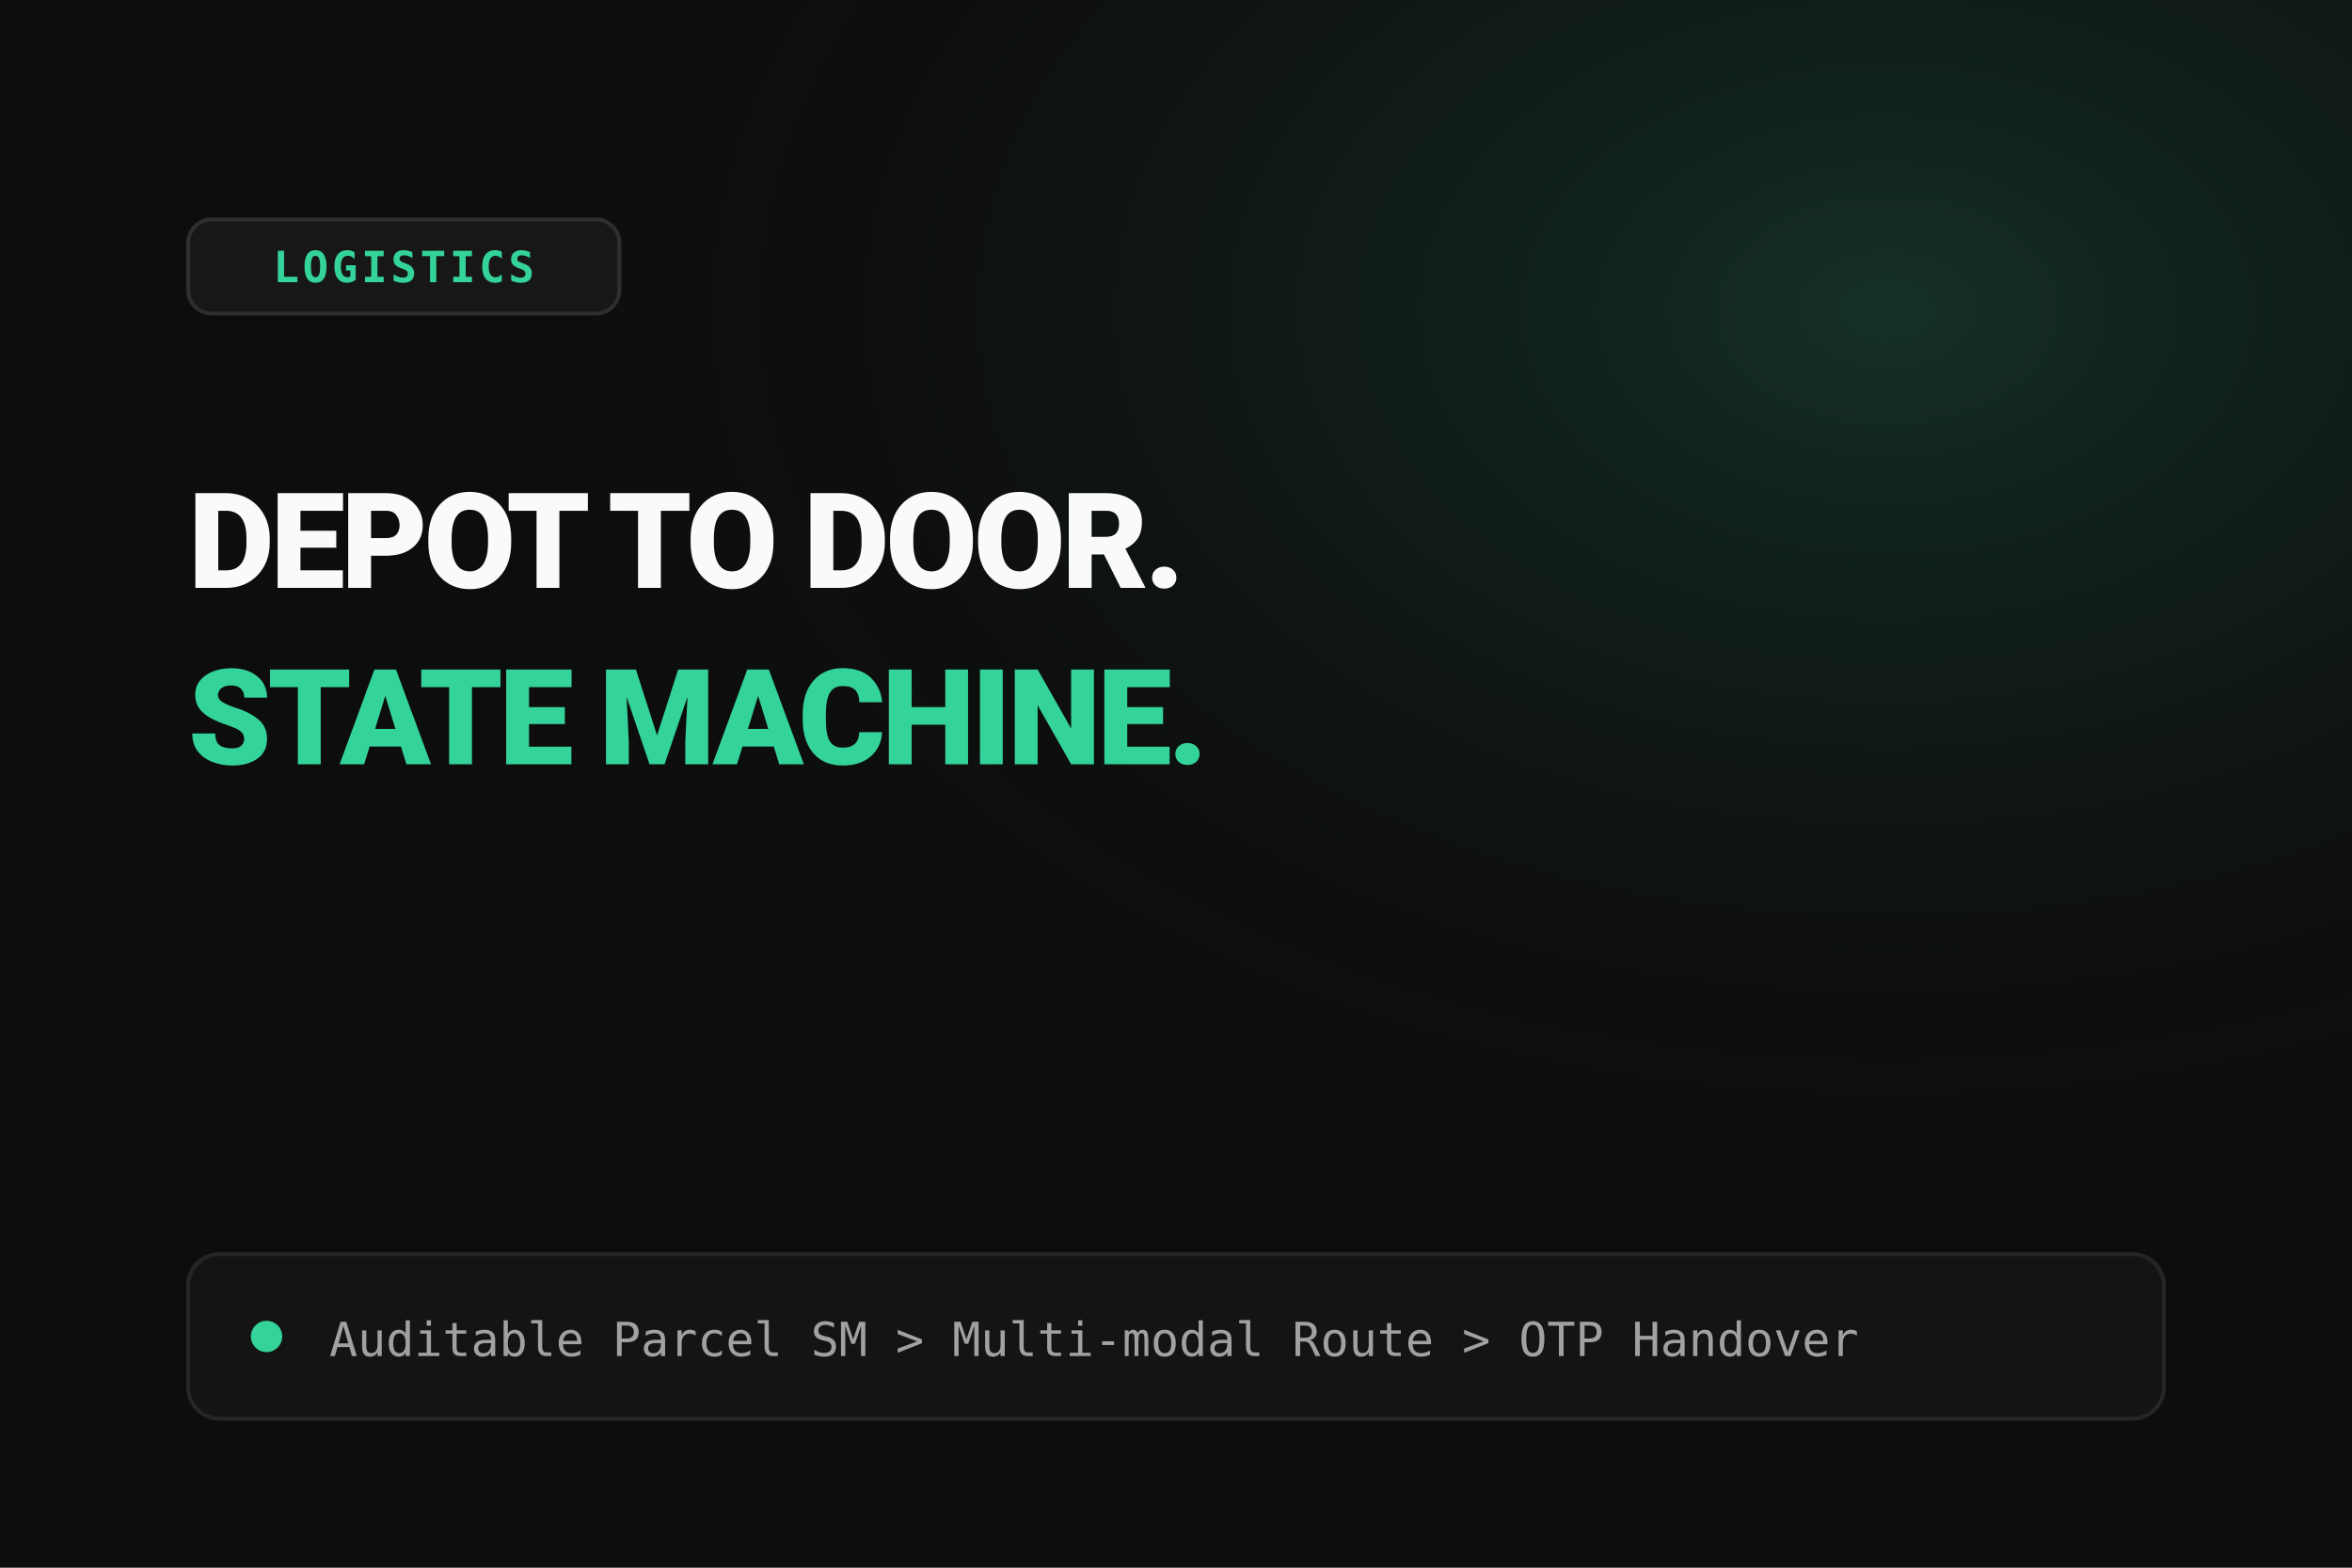
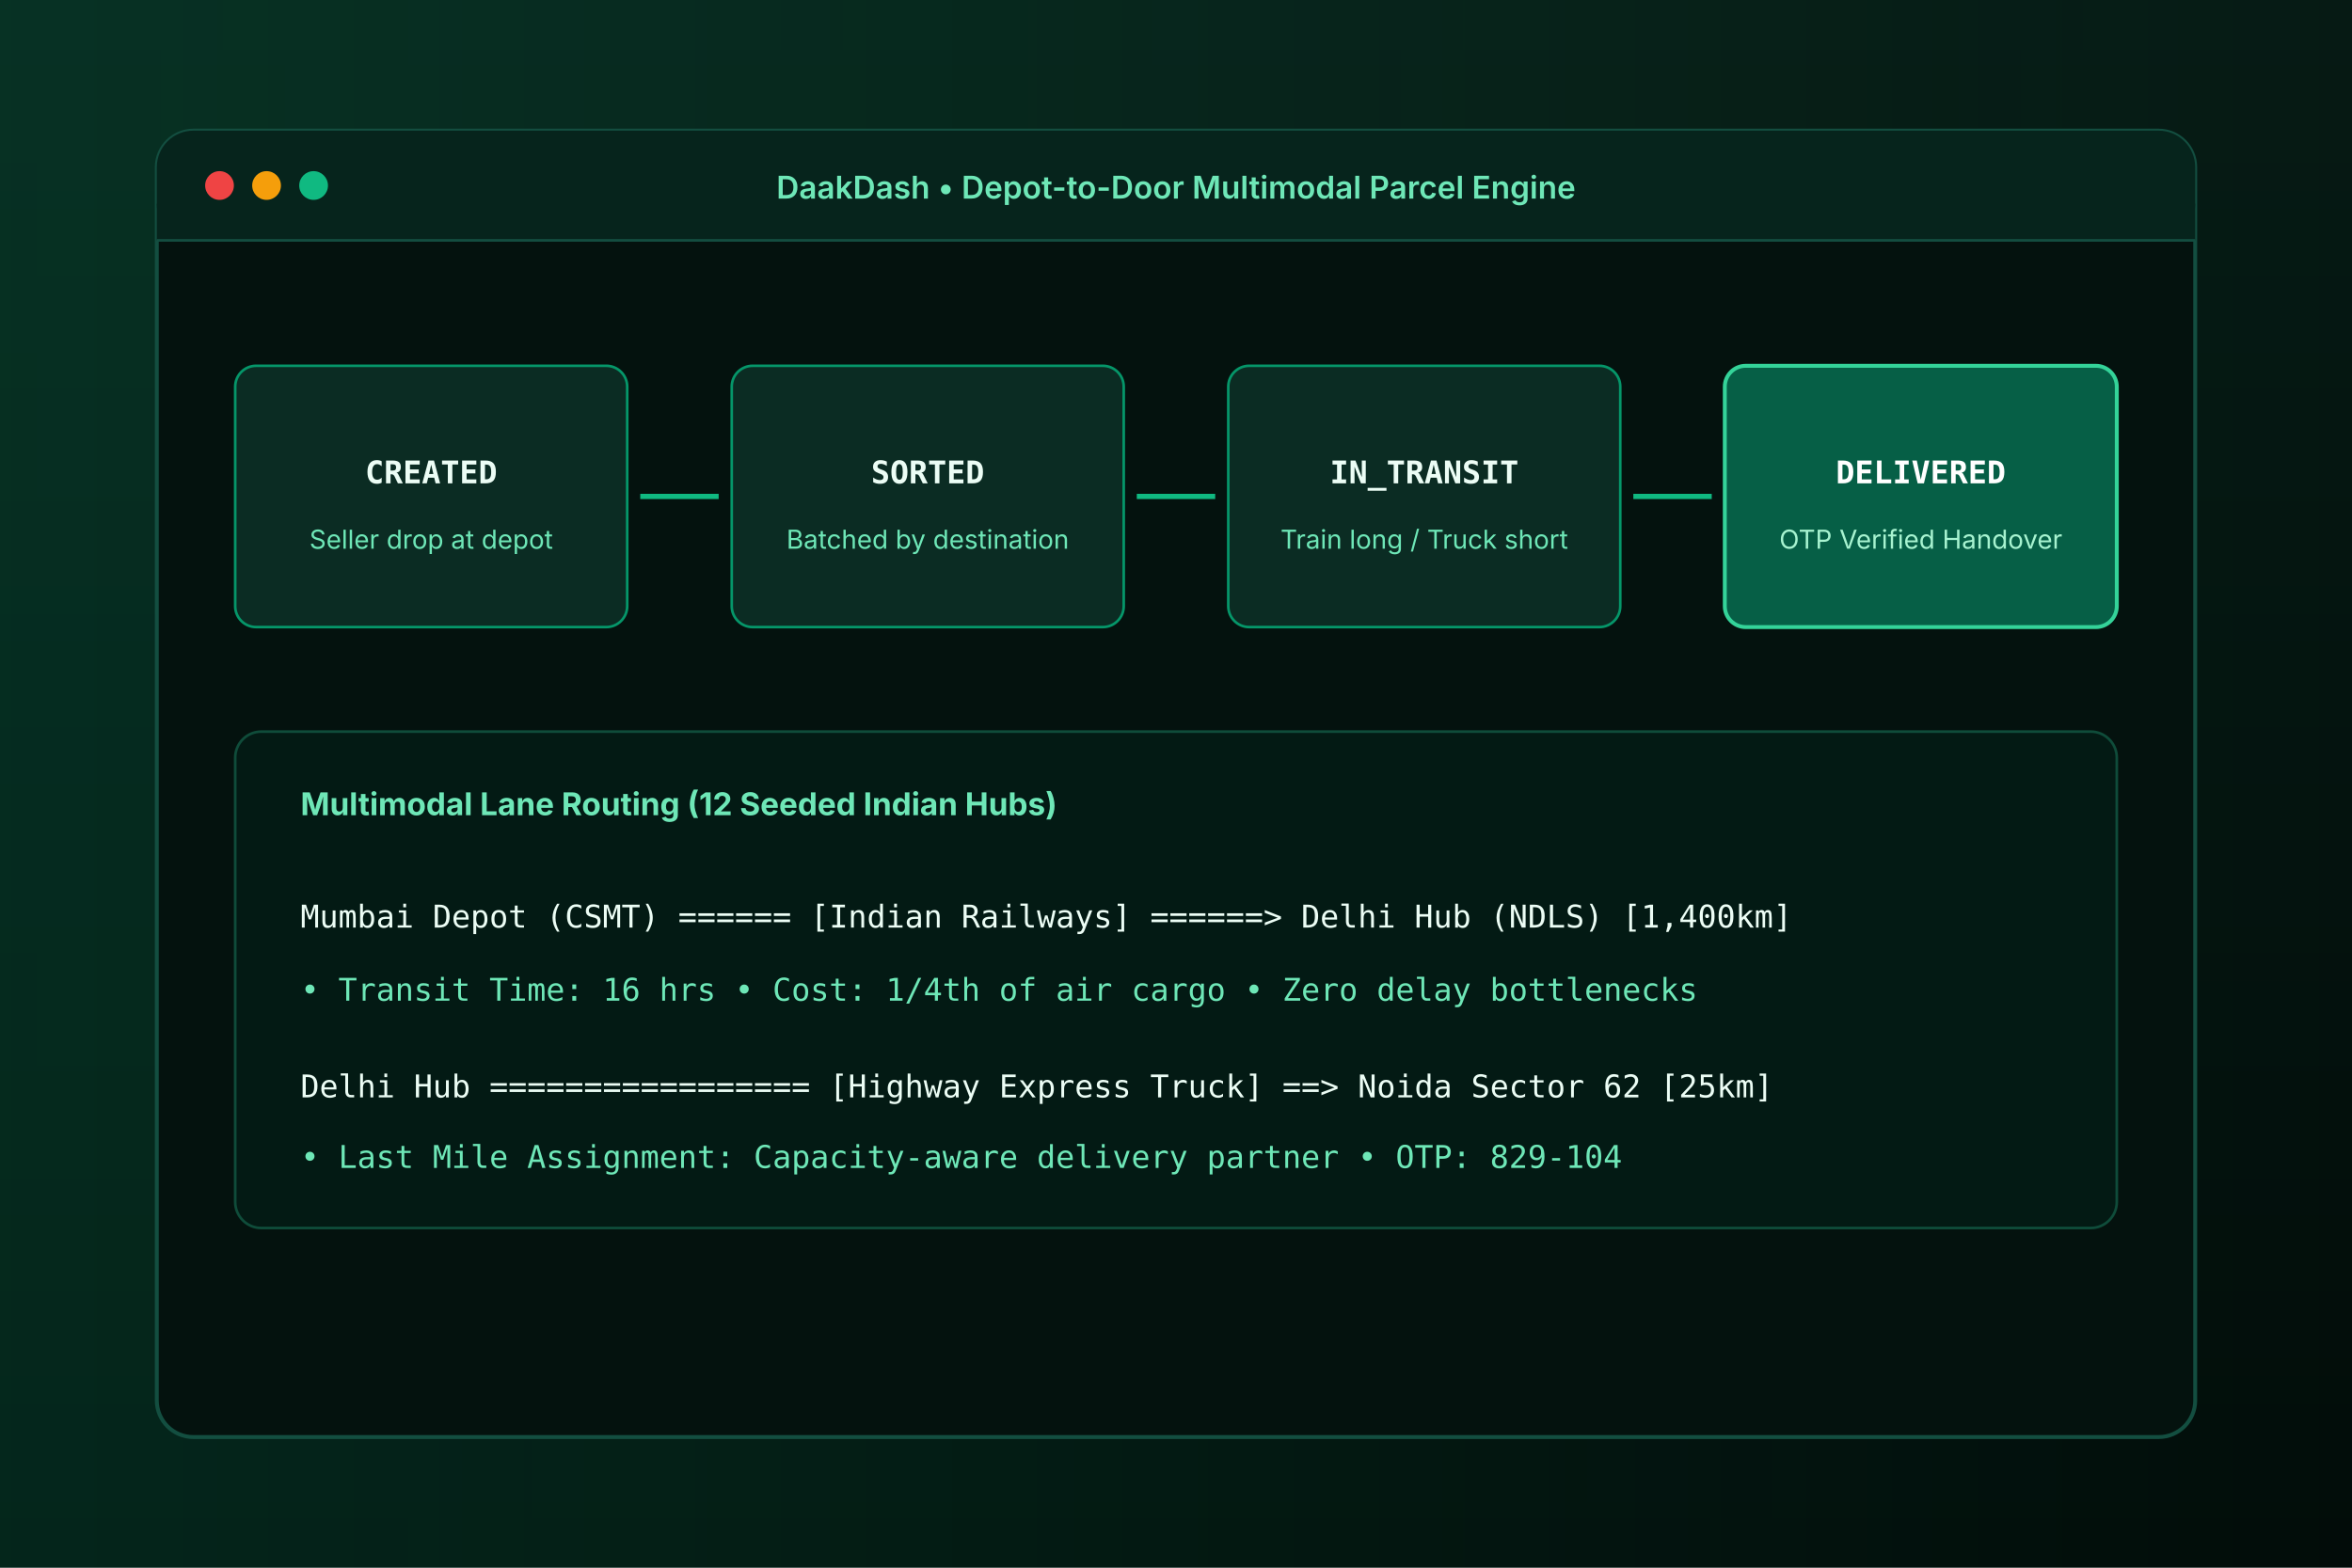
- <svg xmlns="http://www.w3.org/2000/svg" viewBox="0 0 600 400" width="100%" height="100%">
+ <svg xmlns="http://www.w3.org/2000/svg" viewBox="0 0 900 600" width="100%" height="100%">
  <defs>
-     <radialGradient id="glow" cx="80%" cy="20%" r="60%">
-       <stop offset="0%" stop-color="#34d399" stop-opacity="0.18" />
-       <stop offset="100%" stop-color="#0d0d0d" stop-opacity="0" />
-     </radialGradient>
-     <linearGradient id="grid-fade" x1="0" y1="0" x2="0" y2="100%">
-       <stop offset="0%" stop-color="#262626" stop-opacity="0.6" />
-       <stop offset="100%" stop-color="#262626" stop-opacity="0.05" />
+     <linearGradient id="bg4" x1="0" y1="0" x2="0" y2="100%">
+       <stop offset="0%" stop-color="#061a14" />
+       <stop offset="100%" stop-color="#020c09" />
+     </linearGradient>
+     <linearGradient id="glow4" cx="80%" cy="30%" r="50%">
+       <stop offset="0%" stop-color="#10b981" stop-opacity="0.15" />
+       <stop offset="100%" stop-color="#10b981" stop-opacity="0" />
    </linearGradient>
  </defs>
-   <rect width="600" height="400" fill="#0d0d0d" />
-   <rect width="600" height="400" fill="url(#glow)" />
-   <g stroke="url(#grid-fade)" stroke-width="1">
-     <line x1="60" y1="0" x2="60" y2="400" />
-     <line x1="180" y1="0" x2="180" y2="400" />
-     <line x1="300" y1="0" x2="300" y2="400" />
-     <line x1="420" y1="0" x2="420" y2="400" />
-     <line x1="540" y1="0" x2="540" y2="400" />
-     <line x1="0" y1="80" x2="600" y2="80" />
-     <line x1="0" y1="160" x2="600" y2="160" />
-     <line x1="0" y1="240" x2="600" y2="240" />
-     <line x1="0" y1="320" x2="600" y2="320" />
-   </g>
-   <g transform="translate(48, 56)">
-     <rect width="110" height="24" rx="6" fill="#171717" stroke="#2e2e2e" stroke-width="1" />
-     <text x="55" y="16" text-anchor="middle" font-family="'JetBrains Mono', monospace" font-size="11" font-weight="700" fill="#34d399" letter-spacing="0.08em">LOGISTICS</text>
-   </g>
-   <text x="48" y="150" font-family="-apple-system, BlinkMacSystemFont, 'Segoe UI', Roboto, sans-serif" font-size="34" font-weight="900" fill="#fafafa" letter-spacing="-0.03em">
-     DEPOT TO DOOR.
-   </text>
-   <text x="48" y="195" font-family="-apple-system, BlinkMacSystemFont, 'Segoe UI', Roboto, sans-serif" font-size="34" font-weight="900" fill="#34d399" letter-spacing="-0.03em">
-     STATE MACHINE.
-   </text>
-   <g transform="translate(48, 320)">
-     <rect width="504" height="42" rx="8" fill="#141414" stroke="#262626" stroke-width="1" />
-     <circle cx="20" cy="21" r="4" fill="#34d399" />
-     <text x="36" y="26" font-family="'JetBrains Mono', monospace" font-size="12" font-weight="500" fill="#a1a1a1">Auditable Parcel SM &gt; Multi-modal Route &gt; OTP Handover</text>
+   <rect width="900" height="600" fill="url(#bg4)" />
+   <rect width="900" height="600" fill="url(#glow4)" />
+   <g transform="translate(60, 50)">
+     <rect width="780" height="500" rx="14" fill="#04120e" stroke="#134e40" stroke-width="1.5" />
+     <rect width="780" height="42" rx="14" fill="#06241c" />
+     <rect x="0" y="28" width="780" height="14" fill="#06241c" />
+     <line x1="0" y1="42" x2="780" y2="42" stroke="#134e40" stroke-width="1" />
+     <circle cx="24" cy="21" r="5.5" fill="#ef4444" />
+     <circle cx="42" cy="21" r="5.5" fill="#f59e0b" />
+     <circle cx="60" cy="21" r="5.5" fill="#10b981" />
+     <text x="390" y="26" text-anchor="middle" font-family="-apple-system, sans-serif" font-size="12" font-weight="600" fill="#6ee7b7">DaakDash • Depot-to-Door Multimodal Parcel Engine</text>
+     <g transform="translate(30, 70)">
+       <g transform="translate(0, 20)">
+         <rect width="150" height="100" rx="8" fill="#0b2c23" stroke="#059669" />
+         <text x="75" y="45" text-anchor="middle" font-family="'JetBrains Mono', monospace" font-size="12" font-weight="700" fill="#ecfdf5">CREATED</text>
+         <text x="75" y="70" text-anchor="middle" font-family="-apple-system, sans-serif" font-size="10" fill="#6ee7b7">Seller drop at depot</text>
+       </g>
+       <path d="M 155 70 L 185 70" stroke="#10b981" stroke-width="2" />
+       <g transform="translate(190, 20)">
+         <rect width="150" height="100" rx="8" fill="#0b2c23" stroke="#059669" />
+         <text x="75" y="45" text-anchor="middle" font-family="'JetBrains Mono', monospace" font-size="12" font-weight="700" fill="#ecfdf5">SORTED</text>
+         <text x="75" y="70" text-anchor="middle" font-family="-apple-system, sans-serif" font-size="10" fill="#6ee7b7">Batched by destination</text>
+       </g>
+       <path d="M 345 70 L 375 70" stroke="#10b981" stroke-width="2" />
+       <g transform="translate(380, 20)">
+         <rect width="150" height="100" rx="8" fill="#0b2c23" stroke="#059669" />
+         <text x="75" y="45" text-anchor="middle" font-family="'JetBrains Mono', monospace" font-size="12" font-weight="700" fill="#ecfdf5">IN_TRANSIT</text>
+         <text x="75" y="70" text-anchor="middle" font-family="-apple-system, sans-serif" font-size="10" fill="#6ee7b7">Train long / Truck short</text>
+       </g>
+       <path d="M 535 70 L 565 70" stroke="#10b981" stroke-width="2" />
+       <g transform="translate(570, 20)">
+         <rect width="150" height="100" rx="8" fill="#065f46" stroke="#34d399" stroke-width="1.5" />
+         <text x="75" y="45" text-anchor="middle" font-family="'JetBrains Mono', monospace" font-size="12" font-weight="700" fill="#ffffff">DELIVERED</text>
+         <text x="75" y="70" text-anchor="middle" font-family="-apple-system, sans-serif" font-size="10" fill="#a7f3d0">OTP Verified Handover</text>
+       </g>
+       <g transform="translate(0, 160)">
+         <rect width="720" height="190" rx="10" fill="#031a14" stroke="#0f4c3a" />
+         <text x="25" y="32" font-family="-apple-system, sans-serif" font-size="12" font-weight="700" fill="#6ee7b7">Multimodal Lane Routing (12 Seeded Indian Hubs)</text>
+         <g transform="translate(25, 55)" font-family="'JetBrains Mono', monospace" font-size="12">
+           <text x="0" y="20" fill="#ecfdf5">Mumbai Depot (CSMT) ====== [Indian Railways] ======&gt; Delhi Hub (NDLS) [1,400km]</text>
+           <text x="0" y="48" fill="#6ee7b7">  • Transit Time: 16 hrs • Cost: 1/4th of air cargo • Zero delay bottlenecks</text>
+           <text x="0" y="85" fill="#ecfdf5">Delhi Hub ================= [Highway Express Truck] ==&gt; Noida Sector 62 [25km]</text>
+           <text x="0" y="112" fill="#6ee7b7">  • Last Mile Assignment: Capacity-aware delivery partner • OTP: 829-104</text>
+         </g>
+       </g>
+     </g>
  </g>
</svg>
